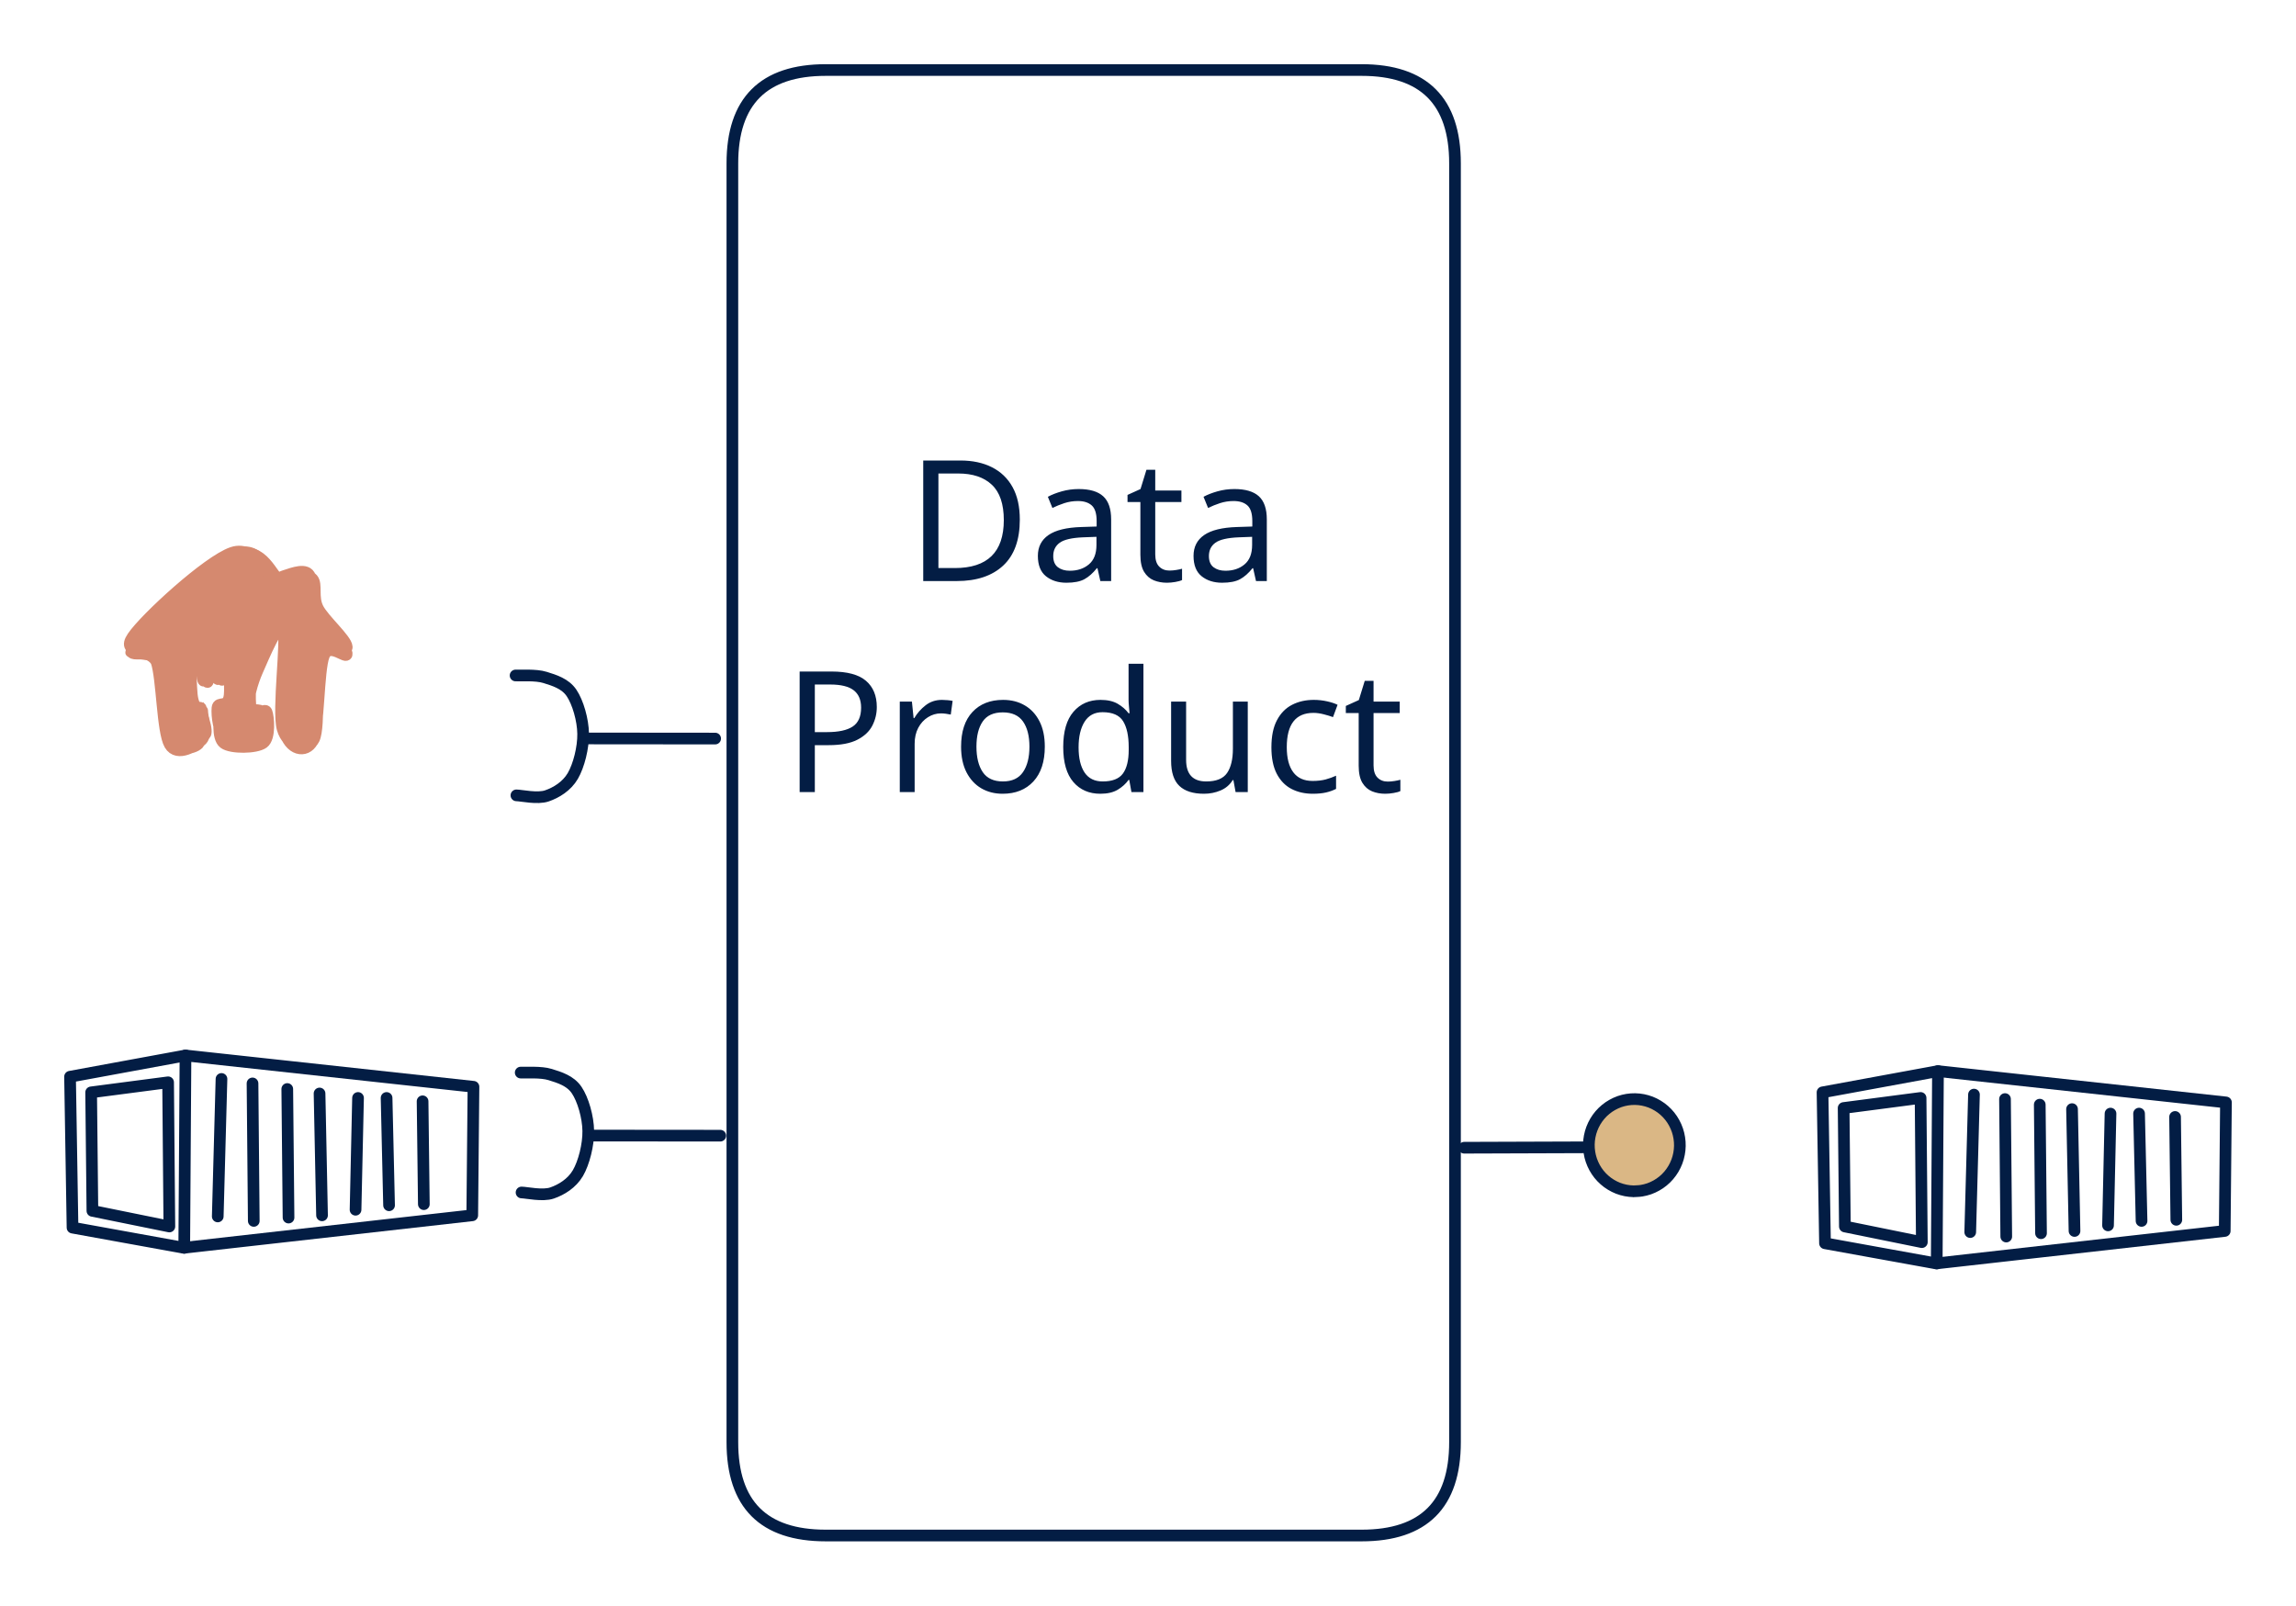
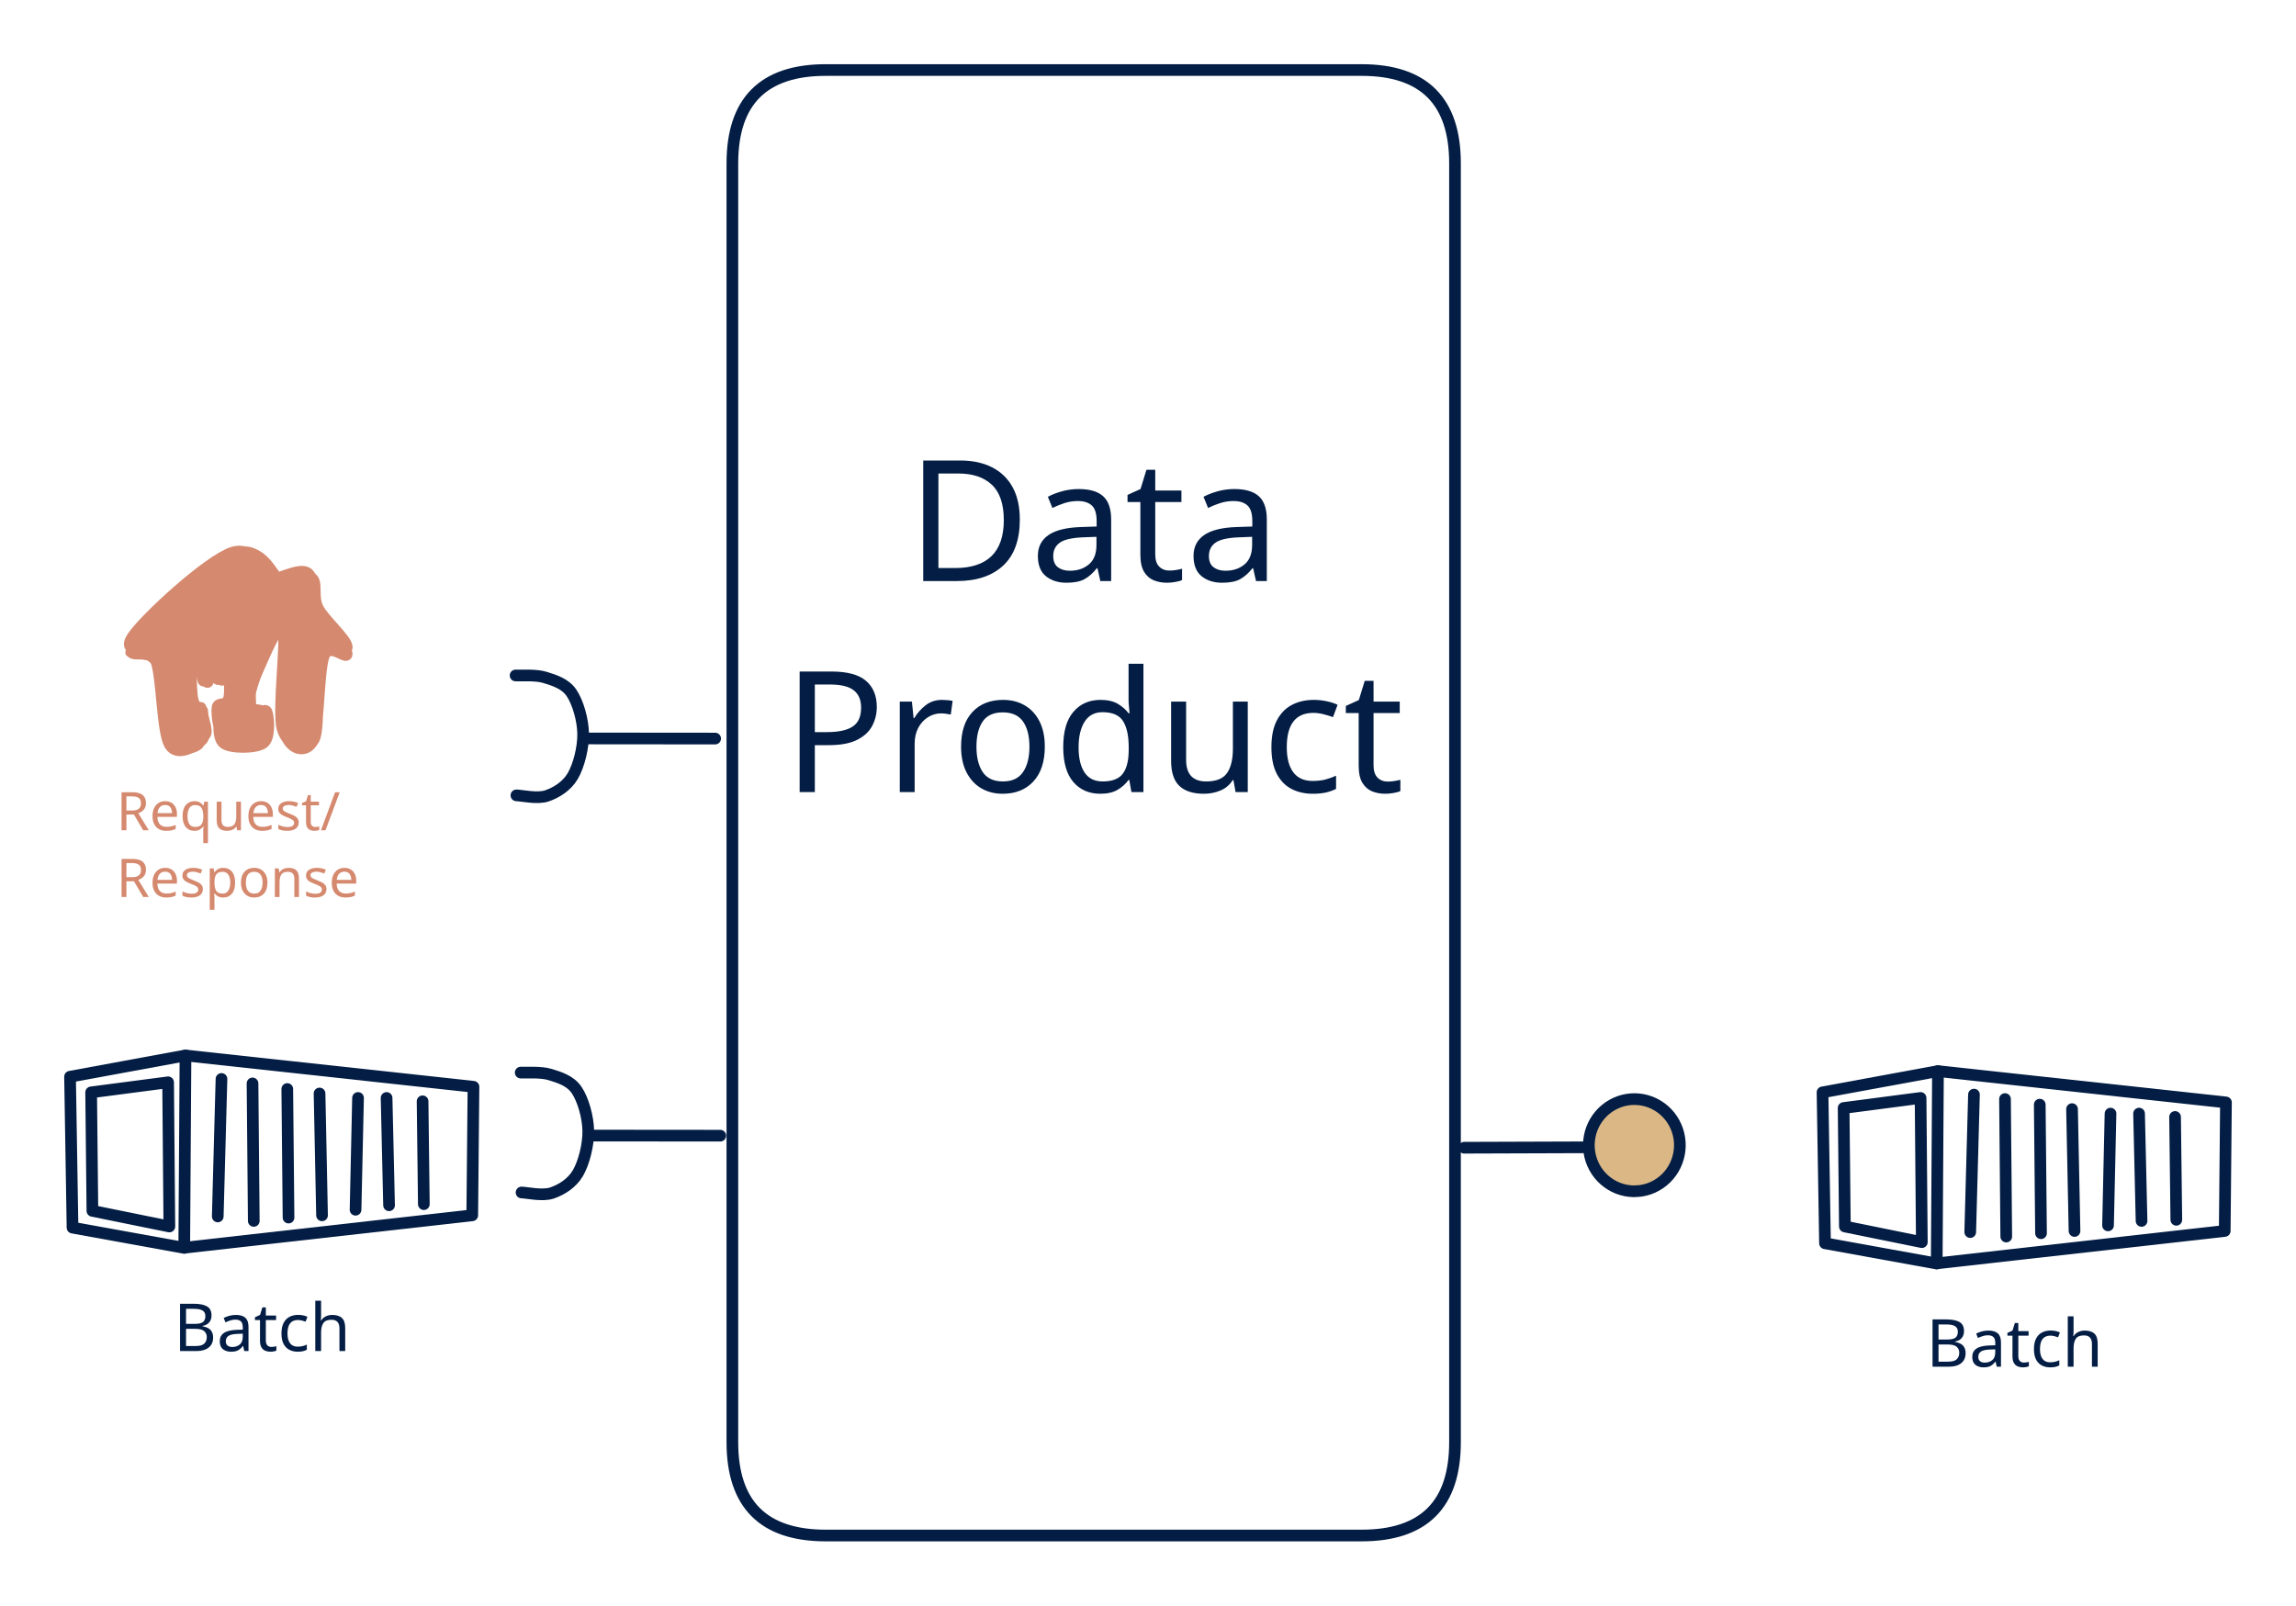
<svg xmlns="http://www.w3.org/2000/svg" version="1.1" viewBox="5800.917 618.914 786.733 550.24" width="786.733" height="550.24">
  <g stroke-linecap="round">
    <g transform="translate(5869.861 861.5411) rotate(0 12.69969 -19.54106)" fill-rule="evenodd">
      <path d="M0.69 -2.09 C1.21 -0.28, 4.98 7.61, 3.01 10.09 C1.05 12.58, -8.28 16.71, -11.08 12.8 C-13.88 8.89, -11.42 -7.72, -13.77 -13.38 C-16.12 -19.04, -29.38 -14.32, -25.17 -21.17 C-20.96 -28.02, 2.63 -50.44, 11.48 -54.47 C20.33 -58.51, 24.84 -47.19, 27.94 -45.38 C31.03 -43.56, 28.1 -43.74, 30.05 -43.59 C32 -43.44, 37.85 -46.72, 39.62 -44.48 C41.38 -42.23, 39.12 -33.98, 40.66 -30.11 C42.2 -26.24, 48.98 -23.67, 48.87 -21.24 C48.75 -18.82, 41.85 -20.66, 39.98 -15.56 C38.11 -10.45, 39.68 5.44, 37.67 9.39 C35.65 13.34, 29.32 14.84, 27.87 8.13 C26.41 1.42, 30.36 -27.52, 28.96 -30.86 C27.55 -34.2, 21.16 -17.09, 19.43 -11.9 C17.7 -6.72, 18.07 -2.25, 18.6 0.24 C19.14 2.72, 22.51 0.85, 22.64 2.99 C22.77 5.13, 22.03 11.4, 19.38 13.08 C16.74 14.75, 8.88 15.21, 6.75 13.04 C4.63 10.86, 6.09 2.38, 6.66 0.04 C7.22 -2.3, 9.8 3.83, 10.14 -1 C10.47 -5.83, 9.63 -26.96, 8.65 -28.96 C7.67 -30.95, 4.69 -13.13, 4.23 -12.98 C3.78 -12.83, 6.34 -28.11, 5.93 -28.06 C5.52 -28, 2.67 -12.85, 1.78 -12.64 C0.9 -12.43, 1.39 -28.27, 0.61 -26.81 C-0.17 -25.35, -2.81 -8.41, -2.91 -3.87 C-3.01 0.68, -0.6 -0.07, 0 0.45" stroke="none" stroke-width="0" fill="#d5896f" fill-rule="evenodd" />
      <path d="M0.34 1.01 C0.3 2.73, 2.05 8.97, 0.2 10.89 C-1.65 12.8, -8.17 16.99, -10.75 12.53 C-13.34 8.07, -13.35 -10.18, -15.32 -15.88 C-17.28 -21.58, -27.21 -15.61, -22.55 -21.66 C-17.9 -27.71, 4.35 -48.52, 12.61 -52.17 C20.87 -55.82, 24.42 -44.74, 27 -43.56 C29.59 -42.39, 26.51 -44.72, 28.13 -45.11 C29.75 -45.5, 34.83 -47.88, 36.73 -45.91 C38.64 -43.94, 37.4 -37.8, 39.59 -33.27 C41.77 -28.75, 49.44 -21.31, 49.84 -18.74 C50.25 -16.17, 43.97 -22.9, 42.02 -17.88 C40.06 -12.86, 40.37 7.11, 38.12 11.37 C35.87 15.63, 30.19 14.52, 28.53 7.67 C26.88 0.81, 29.91 -26.12, 28.17 -29.74 C26.44 -33.37, 19.94 -19.33, 18.12 -14.08 C16.29 -8.83, 16.54 -0.81, 17.25 1.76 C17.96 4.34, 21.73 -0.34, 22.39 1.36 C23.06 3.05, 23.68 10.18, 21.25 11.96 C18.82 13.74, 10.26 13.87, 7.82 12.03 C5.38 10.19, 6.27 3.37, 6.59 0.89 C6.91 -1.59, 9.35 1.83, 9.74 -2.85 C10.12 -7.53, 9.31 -26.04, 8.89 -27.17 C8.46 -28.29, 7.99 -9.61, 7.19 -9.62 C6.4 -9.63, 5.17 -27.28, 4.11 -27.23 C3.05 -27.18, 1.72 -9.13, 0.83 -9.34 C-0.07 -9.54, -0.41 -29.48, -1.27 -28.46 C-2.13 -27.45, -4.53 -8.01, -4.35 -3.26 C-4.16 1.49, -0.96 -0.56, -0.17 0.02 M-0.95 0.5 C-1.23 2.35, 0.67 10.59, -1.01 12.28 C-2.69 13.96, -8.7 15.18, -11.03 10.6 C-13.37 6.02, -12.96 -9.38, -15.03 -15.21 C-17.1 -21.03, -27.75 -18.02, -23.47 -24.35 C-19.19 -30.68, 2.2 -50.32, 10.63 -53.19 C19.07 -56.06, 23.83 -42.9, 27.14 -41.57 C30.44 -40.24, 28.62 -44.77, 30.46 -45.2 C32.29 -45.63, 36.54 -46.01, 38.13 -44.17 C39.72 -42.32, 38.02 -38.01, 39.98 -34.14 C41.93 -30.27, 49.72 -23.51, 49.87 -20.93 C50.02 -18.36, 42.74 -23.98, 40.86 -18.71 C38.99 -13.45, 40.79 6.35, 38.63 10.66 C36.46 14.96, 29.64 13.39, 27.88 7.09 C26.12 0.8, 29.5 -23.79, 28.07 -27.11 C26.63 -30.43, 21.24 -17.25, 19.27 -12.83 C17.31 -8.41, 15.97 -3.03, 16.26 -0.59 C16.54 1.85, 20.39 -0.31, 20.97 1.82 C21.54 3.96, 21.82 10.75, 19.72 12.2 C17.61 13.65, 10.7 12.56, 8.35 10.52 C5.99 8.49, 5.34 2.46, 5.57 0 C5.8 -2.47, 9.2 0.35, 9.74 -4.3 C10.28 -8.94, 9.47 -26.95, 8.8 -27.88 C8.14 -28.81, 6.84 -10.06, 5.77 -9.88 C4.69 -9.69, 2.94 -26.93, 2.33 -26.77 C1.73 -26.6, 3.04 -8.49, 2.12 -8.89 C1.2 -9.3, -2.28 -29.89, -3.18 -29.19 C-4.07 -28.49, -3.74 -9.83, -3.24 -4.7 C-2.74 0.43, -0.46 0.99, -0.15 1.59" stroke="#d5896f" stroke-width="4" fill="none" />
    </g>
  </g>
  <g stroke-linecap="round">
    <g transform="translate(5832.148 993.2821) rotate(0 13.39865 21.26245)">
      <path d="M0 0 C0.11 10.48, 0.22 20.96, 0.43 40.61 M0 0 C0.17 15.96, 0.33 31.92, 0.43 40.61 M0.43 40.61 C5.85 41.71, 11.27 42.82, 26.8 45.97 M0.43 40.61 C6.62 41.87, 12.81 43.13, 26.8 45.97 M26.8 45.97 C26.66 30.17, 26.53 14.37, 26.37 -3.45 M26.8 45.97 C26.67 31.23, 26.54 16.49, 26.37 -3.45 M26.37 -3.45 C18.73 -2.45, 11.09 -1.45, 0 0 M26.37 -3.45 C15.97 -2.09, 5.57 -0.73, 0 0" stroke="#031d44" stroke-width="4" fill="none" />
    </g>
  </g>
  <g stroke-linecap="round">
    <g transform="translate(5824.917 987.9186) rotate(0 19.77896 25.68963)">
      <path d="M0 0 C0.32 19.52, 0.64 39.04, 0.85 51.72 M0 0 C0.26 15.73, 0.52 31.46, 0.85 51.72 M0.85 51.72 C10.04 53.39, 19.24 55.05, 39.13 58.66 M0.85 51.72 C12.99 53.92, 25.14 56.12, 39.13 58.66 M39.13 58.66 C39.28 36.14, 39.42 13.63, 39.56 -7.28 M39.13 58.66 C39.28 36.04, 39.42 13.43, 39.56 -7.28 M39.56 -7.28 C23.93 -4.4, 8.31 -1.53, 0 0 M39.56 -7.28 C29.5 -5.43, 19.43 -3.58, 0 0" stroke="#031d44" stroke-width="4" fill="none" />
    </g>
  </g>
  <g stroke-linecap="round">
    <g transform="translate(5864.475 980.6395) rotate(0 49.12839 32.94722)">
      <path d="M0 0 C30.21 3.28, 60.42 6.57, 98.68 10.73 M0 0 C24.57 2.67, 49.14 5.34, 98.68 10.73 M98.68 10.73 C98.57 21.91, 98.47 33.09, 98.26 54.78 M98.68 10.73 C98.58 21.29, 98.48 31.85, 98.26 54.78 M98.26 54.78 C70.87 57.87, 43.48 60.95, -0.43 65.89 M98.26 54.78 C64.17 58.62, 30.08 62.46, -0.43 65.89" stroke="#031d44" stroke-width="4" fill="none" />
    </g>
  </g>
  <g stroke-linecap="round">
    <g transform="translate(5876.81 988.6848) rotate(0 -0.6380311 23.56109)">
      <path d="M0 0 C-0.49 18.27, -0.99 36.55, -1.28 47.12 M0 0 C-0.43 16.03, -0.87 32.06, -1.28 47.12" stroke="#031d44" stroke-width="4" fill="none" />
    </g>
  </g>
  <g stroke-linecap="round">
    <g transform="translate(5887.444 990.2172) rotate(0 0.212677 23.56109)">
      <path d="M0 0 C0.15 16.13, 0.29 32.26, 0.43 47.12 M0 0 C0.09 10.15, 0.18 20.3, 0.43 47.12" stroke="#031d44" stroke-width="4" fill="none" />
    </g>
  </g>
  <g stroke-linecap="round">
    <g transform="translate(5899.354 992.1328) rotate(0 0.212677 22.02866)">
      <path d="M0 0 C0.09 9.66, 0.19 19.32, 0.43 44.06 M0 0 C0.1 10.34, 0.2 20.67, 0.43 44.06" stroke="#031d44" stroke-width="4" fill="none" />
    </g>
  </g>
  <g stroke-linecap="round">
    <g transform="translate(5910.413 993.6652) rotate(0 0.4253541 20.87934)">
      <path d="M0 0 C0.21 10.48, 0.43 20.97, 0.85 41.76 M0 0 C0.32 15.71, 0.64 31.43, 0.85 41.76" stroke="#031d44" stroke-width="4" fill="none" />
    </g>
  </g>
  <g stroke-linecap="round">
    <g transform="translate(5923.599 995.1976) rotate(0 -0.4253541 19.15536)">
      <path d="M0 0 C-0.17 7.88, -0.35 15.76, -0.85 38.31 M0 0 C-0.2 9, -0.4 18, -0.85 38.31" stroke="#031d44" stroke-width="4" fill="none" />
    </g>
  </g>
  <g stroke-linecap="round">
    <g transform="translate(5933.382 995.1976) rotate(0 0.4253541 18.38914)">
      <path d="M0 0 C0.2 8.83, 0.41 17.66, 0.85 36.78 M0 0 C0.27 11.67, 0.54 23.33, 0.85 36.78" stroke="#031d44" stroke-width="4" fill="none" />
    </g>
  </g>
  <g stroke-linecap="round">
    <g transform="translate(5945.717 996.3469) rotate(0 0.212677 17.62293)">
      <path d="M0 0 C0.11 8.94, 0.22 17.89, 0.43 35.25 M0 0 C0.1 8.45, 0.2 16.9, 0.43 35.25" stroke="#031d44" stroke-width="4" fill="none" />
    </g>
  </g>
  <g stroke-linecap="round" transform="translate(6051.868 642.9141) rotate(0 123.8051 251.1225)">
    <path d="M32 0 C95.22 0, 158.43 0, 215.61 0 M32 0 C86.98 0, 141.95 0, 215.61 0 M215.61 0 C236.94 0, 247.61 10.67, 247.61 32 M215.61 0 C236.94 0, 247.61 10.67, 247.61 32 M247.61 32 C247.61 205.11, 247.61 378.22, 247.61 470.24 M247.61 32 C247.61 143.47, 247.61 254.94, 247.61 470.24 M247.61 470.24 C247.61 491.58, 236.94 502.24, 215.61 502.24 M247.61 470.24 C247.61 491.58, 236.94 502.24, 215.61 502.24 M215.61 502.24 C148.36 502.24, 81.12 502.24, 32 502.24 M215.61 502.24 C178.72 502.24, 141.83 502.24, 32 502.24 M32 502.24 C10.67 502.24, 0 491.58, 0 470.24 M32 502.24 C10.67 502.24, 0 491.58, 0 470.24 M0 470.24 C0 339.55, 0 208.85, 0 32 M0 470.24 C0 306.12, 0 141.99, 0 32 M0 32 C0 10.67, 10.67 0, 32 0 M0 32 C0 10.67, 10.67 0, 32 0" stroke="#031d44" stroke-width="4" fill="none" />
  </g>
  <g stroke-linecap="round">
    <g transform="translate(5969.032 859.7059) rotate(269.5993 20.20242 11.50673)">
      <path d="M0 0 C-0.04 1.74, -1.34 7.21, -0.25 10.44 C0.83 13.66, 2.98 17.27, 6.52 19.37 C10.05 21.46, 16.21 23.05, 20.95 23.01 C25.69 22.98, 31.74 21.29, 34.97 19.13 C38.2 16.98, 39.33 13.27, 40.35 10.08 C41.37 6.89, 40.97 1.68, 41.09 0 M0 0 C-0.04 1.74, -1.34 7.21, -0.25 10.44 C0.83 13.66, 2.98 17.27, 6.52 19.37 C10.05 21.46, 16.21 23.05, 20.95 23.01 C25.69 22.98, 31.74 21.29, 34.97 19.13 C38.2 16.98, 39.33 13.27, 40.35 10.08 C41.37 6.89, 40.97 1.68, 41.09 0" stroke="#031d44" stroke-width="4" fill="none" />
    </g>
  </g>
  <g stroke-linecap="round">
    <g transform="translate(6023.938 849.8141) rotate(269.5993 -0.1761756 22.19813)">
      <path d="M0 0 C-0.06 7.4, -0.29 37, -0.35 44.4 M0 0 C-0.06 7.4, -0.29 37, -0.35 44.4" stroke="#031d44" stroke-width="4" fill="none" />
    </g>
  </g>
  <g stroke-linecap="round">
    <g transform="translate(5970.788 995.8037) rotate(269.5993 20.20242 11.50673)">
      <path d="M0 0 C-0.04 1.74, -1.34 7.21, -0.25 10.44 C0.83 13.66, 2.98 17.27, 6.52 19.37 C10.05 21.46, 16.21 23.05, 20.95 23.01 C25.69 22.98, 31.74 21.29, 34.97 19.13 C38.2 16.98, 39.33 13.27, 40.35 10.08 C41.37 6.89, 40.97 1.68, 41.09 0 M0 0 C-0.04 1.74, -1.34 7.21, -0.25 10.44 C0.83 13.66, 2.98 17.27, 6.52 19.37 C10.05 21.46, 16.21 23.05, 20.95 23.01 C25.69 22.98, 31.74 21.29, 34.97 19.13 C38.2 16.98, 39.33 13.27, 40.35 10.08 C41.37 6.89, 40.97 1.68, 41.09 0" stroke="#031d44" stroke-width="4" fill="none" />
    </g>
  </g>
  <g stroke-linecap="round">
    <g transform="translate(6025.694 985.9119) rotate(269.5993 -0.1761756 22.19813)">
      <path d="M0 0 C-0.06 7.4, -0.29 37, -0.35 44.4 M0 0 C-0.06 7.4, -0.29 37, -0.35 44.4" stroke="#031d44" stroke-width="4" fill="none" />
    </g>
  </g>
  <g stroke-linecap="round">
    <g transform="translate(6322.546 991.8711) rotate(90.96151 0.4103828 20.31395)">
      <path d="M0 0 C0.14 6.77, 0.68 33.86, 0.82 40.63 M0 0 C0.14 6.77, 0.68 33.86, 0.82 40.63" stroke="#031d44" stroke-width="4" fill="none" />
    </g>
  </g>
  <g stroke-linecap="round" transform="translate(6345.136 995.7914) rotate(90.96151 15.79974 15.59455)">
    <path d="M31.6 15.59 C31.6 16.5, 31.52 17.41, 31.36 18.3 C31.2 19.19, 30.96 20.08, 30.65 20.93 C30.33 21.78, 29.94 22.61, 29.48 23.39 C29.03 24.17, 28.49 24.93, 27.9 25.62 C27.32 26.31, 26.66 26.96, 25.96 27.54 C25.26 28.12, 24.49 28.65, 23.7 29.1 C22.91 29.55, 22.06 29.94, 21.2 30.25 C20.34 30.56, 19.44 30.8, 18.54 30.95 C17.64 31.11, 16.71 31.19, 15.8 31.19 C14.89 31.19, 13.96 31.11, 13.06 30.95 C12.16 30.8, 11.26 30.56, 10.4 30.25 C9.54 29.94, 8.69 29.55, 7.9 29.1 C7.11 28.65, 6.34 28.12, 5.64 27.54 C4.94 26.96, 4.28 26.31, 3.7 25.62 C3.11 24.93, 2.57 24.17, 2.12 23.39 C1.66 22.61, 1.27 21.78, 0.95 20.93 C0.64 20.08, 0.4 19.19, 0.24 18.3 C0.08 17.41, 0 16.5, 0 15.59 C0 14.69, 0.08 13.78, 0.24 12.89 C0.4 12, 0.64 11.11, 0.95 10.26 C1.27 9.41, 1.66 8.58, 2.12 7.8 C2.57 7.02, 3.11 6.26, 3.7 5.57 C4.28 4.88, 4.94 4.23, 5.64 3.65 C6.34 3.07, 7.11 2.54, 7.9 2.09 C8.69 1.64, 9.54 1.25, 10.4 0.94 C11.26 0.63, 12.16 0.39, 13.06 0.24 C13.96 0.08, 14.89 0, 15.8 0 C16.71 0, 17.64 0.08, 18.54 0.24 C19.44 0.39, 20.34 0.63, 21.2 0.94 C22.06 1.25, 22.91 1.64, 23.7 2.09 C24.49 2.54, 25.26 3.07, 25.96 3.65 C26.66 4.23, 27.32 4.88, 27.9 5.57 C28.49 6.26, 29.03 7.02, 29.48 7.8 C29.94 8.58, 30.33 9.41, 30.65 10.26 C30.96 11.11, 31.2 12, 31.36 12.89 C31.52 13.78, 31.56 15.14, 31.6 15.59 C31.64 16.05, 31.64 15.14, 31.6 15.59" stroke="none" stroke-width="0" fill="#dab785" />
    <path d="M31.6 15.59 C31.6 16.5, 31.52 17.41, 31.36 18.3 C31.2 19.19, 30.96 20.08, 30.65 20.93 C30.33 21.78, 29.94 22.61, 29.48 23.39 C29.03 24.17, 28.49 24.93, 27.9 25.62 C27.32 26.31, 26.66 26.96, 25.96 27.54 C25.26 28.12, 24.49 28.65, 23.7 29.1 C22.91 29.55, 22.06 29.94, 21.2 30.25 C20.34 30.56, 19.44 30.8, 18.54 30.95 C17.64 31.11, 16.71 31.19, 15.8 31.19 C14.89 31.19, 13.96 31.11, 13.06 30.95 C12.16 30.8, 11.26 30.56, 10.4 30.25 C9.54 29.94, 8.69 29.55, 7.9 29.1 C7.11 28.65, 6.34 28.12, 5.64 27.54 C4.94 26.96, 4.28 26.31, 3.7 25.62 C3.11 24.93, 2.57 24.17, 2.12 23.39 C1.66 22.61, 1.27 21.78, 0.95 20.93 C0.64 20.08, 0.4 19.19, 0.24 18.3 C0.08 17.41, 0 16.5, 0 15.59 C0 14.69, 0.08 13.78, 0.24 12.89 C0.4 12, 0.64 11.11, 0.95 10.26 C1.27 9.41, 1.66 8.58, 2.12 7.8 C2.57 7.02, 3.11 6.26, 3.7 5.57 C4.28 4.88, 4.94 4.23, 5.64 3.65 C6.34 3.07, 7.11 2.54, 7.9 2.09 C8.69 1.64, 9.54 1.25, 10.4 0.94 C11.26 0.63, 12.16 0.39, 13.06 0.24 C13.96 0.08, 14.89 0, 15.8 0 C16.71 0, 17.64 0.08, 18.54 0.24 C19.44 0.39, 20.34 0.63, 21.2 0.94 C22.06 1.25, 22.91 1.64, 23.7 2.09 C24.49 2.54, 25.26 3.07, 25.96 3.65 C26.66 4.23, 27.32 4.88, 27.9 5.57 C28.49 6.26, 29.03 7.02, 29.48 7.8 C29.94 8.58, 30.33 9.41, 30.65 10.26 C30.96 11.11, 31.2 12, 31.36 12.89 C31.52 13.78, 31.56 15.14, 31.6 15.59 C31.64 16.05, 31.64 15.14, 31.6 15.59" stroke="#031d44" stroke-width="4" fill="none" />
  </g>
  <g stroke-linecap="round">
    <g transform="translate(6432.642 998.6424) rotate(0 13.39865 21.26245)">
      <path d="M0 0 C0.12 11.62, 0.24 23.24, 0.43 40.61 M0 0 C0.09 8.71, 0.18 17.42, 0.43 40.61 M0.43 40.61 C6.65 41.88, 12.88 43.14, 26.8 45.97 M0.43 40.61 C10.5 42.66, 20.57 44.71, 26.8 45.97 M26.8 45.97 C26.7 34.27, 26.6 22.57, 26.37 -3.45 M26.8 45.97 C26.7 35.21, 26.61 24.46, 26.37 -3.45 M26.37 -3.45 C20.78 -2.72, 15.19 -1.99, 0 0 M26.37 -3.45 C16.66 -2.18, 6.94 -0.91, 0 0" stroke="#031d44" stroke-width="4" fill="none" />
    </g>
  </g>
  <g stroke-linecap="round">
    <g transform="translate(6425.411 993.2789) rotate(0 19.77896 25.68963)">
      <path d="M0 0 C0.28 17.31, 0.57 34.61, 0.85 51.72 M0 0 C0.22 13.25, 0.44 26.5, 0.85 51.72 M0.85 51.72 C11.36 53.62, 21.87 55.53, 39.13 58.66 M0.85 51.72 C12.99 53.92, 25.13 56.12, 39.13 58.66 M39.13 58.66 C39.26 38.66, 39.39 18.67, 39.56 -7.28 M39.13 58.66 C39.3 33.03, 39.46 7.41, 39.56 -7.28 M39.56 -7.28 C29.29 -5.39, 19.02 -3.5, 0 0 M39.56 -7.28 C30.13 -5.54, 20.7 -3.81, 0 0" stroke="#031d44" stroke-width="4" fill="none" />
    </g>
  </g>
  <g stroke-linecap="round">
    <g transform="translate(6464.969 985.9998) rotate(0 49.12839 32.94722)">
      <path d="M0 0 C29.31 3.19, 58.63 6.37, 98.68 10.73 M0 0 C33.84 3.68, 67.68 7.36, 98.68 10.73 M98.68 10.73 C98.56 23.88, 98.43 37.03, 98.26 54.78 M98.68 10.73 C98.51 28.23, 98.34 45.73, 98.26 54.78 M98.26 54.78 C70.95 57.86, 43.64 60.93, -0.43 65.89 M98.26 54.78 C70.51 57.91, 42.77 61.03, -0.43 65.89" stroke="#031d44" stroke-width="4" fill="none" />
    </g>
  </g>
  <g stroke-linecap="round">
    <g transform="translate(6477.305 994.0451) rotate(0 -0.6380311 23.56109)">
      <path d="M0 0 C-0.42 15.47, -0.84 30.95, -1.28 47.12 M0 0 C-0.47 17.34, -0.94 34.69, -1.28 47.12" stroke="#031d44" stroke-width="4" fill="none" />
    </g>
  </g>
  <g stroke-linecap="round">
    <g transform="translate(6487.938 995.5775) rotate(0 0.212677 23.56109)">
      <path d="M0 0 C0.17 18.58, 0.34 37.16, 0.43 47.12 M0 0 C0.16 17.24, 0.31 34.48, 0.43 47.12" stroke="#031d44" stroke-width="4" fill="none" />
    </g>
  </g>
  <g stroke-linecap="round">
    <g transform="translate(6499.848 997.493) rotate(0 0.212677 22.02866)">
      <path d="M0 0 C0.14 14.3, 0.28 28.61, 0.43 44.06 M0 0 C0.09 9.17, 0.18 18.33, 0.43 44.06" stroke="#031d44" stroke-width="4" fill="none" />
    </g>
  </g>
  <g stroke-linecap="round">
    <g transform="translate(6510.907 999.0255) rotate(0 0.4253541 20.87934)">
      <path d="M0 0 C0.31 15.29, 0.62 30.59, 0.85 41.76 M0 0 C0.17 8.39, 0.34 16.78, 0.85 41.76" stroke="#031d44" stroke-width="4" fill="none" />
    </g>
  </g>
  <g stroke-linecap="round">
    <g transform="translate(6524.093 1000.558) rotate(0 -0.4253541 19.15536)">
      <path d="M0 0 C-0.2 9.04, -0.4 18.09, -0.85 38.31 M0 0 C-0.32 14.64, -0.65 29.27, -0.85 38.31" stroke="#031d44" stroke-width="4" fill="none" />
    </g>
  </g>
  <g stroke-linecap="round">
    <g transform="translate(6533.877 1000.558) rotate(0 0.4253541 18.38914)">
      <path d="M0 0 C0.23 10.1, 0.47 20.19, 0.85 36.78 M0 0 C0.27 11.66, 0.54 23.33, 0.85 36.78" stroke="#031d44" stroke-width="4" fill="none" />
    </g>
  </g>
  <g stroke-linecap="round">
    <g transform="translate(6546.212 1001.707) rotate(0 0.212677 17.62293)">
      <path d="M0 0 C0.13 10.52, 0.25 21.04, 0.43 35.25 M0 0 C0.17 14, 0.34 28.01, 0.43 35.25" stroke="#031d44" stroke-width="4" fill="none" />
    </g>
  </g>
  <text x="6175.673" y="818.044" font-family="Excalifont, Xiaolai, sans-serif, Segoe UI Emoji" font-size="57.854px" fill="#031d44" text-anchor="middle" style="white-space: pre;" direction="ltr" dominant-baseline="alphabetic">Data </text>
  <text x="6175.673" y="890.364" font-family="Excalifont, Xiaolai, sans-serif, Segoe UI Emoji" font-size="57.854px" fill="#031d44" text-anchor="middle" style="white-space: pre;" direction="ltr" dominant-baseline="alphabetic">Product</text>
+   <g transform="translate(5840.806 887.3629) rotate(0 41.674 22.8513)">
+     <text x="0" y="16.106" font-family="Excalifont, Xiaolai, sans-serif, Segoe UI Emoji" font-size="18.281px" fill="#d5896f" text-anchor="start" style="white-space: pre;" direction="ltr" dominant-baseline="alphabetic">Request/</text>
+     <text x="0" y="38.957" font-family="Excalifont, Xiaolai, sans-serif, Segoe UI Emoji" font-size="18.281px" fill="#d5896f" text-anchor="start" style="white-space: pre;" direction="ltr" dominant-baseline="alphabetic">Response</text>
+   </g>
+   <g transform="translate(5860.413 1061.925) rotate(0 33.62371 14.19388)">
+     <text x="0" y="20.008" font-family="Excalifont, Xiaolai, sans-serif, Segoe UI Emoji" font-size="22.71px" fill="#031d44" text-anchor="start" style="white-space: pre;" direction="ltr" dominant-baseline="alphabetic">Batch</text>
+   </g>
+   <g transform="translate(6460.908 1067.285) rotate(0 33.62371 14.19388)">
+     <text x="0" y="20.008" font-family="Excalifont, Xiaolai, sans-serif, Segoe UI Emoji" font-size="22.71px" fill="#031d44" text-anchor="start" style="white-space: pre;" direction="ltr" dominant-baseline="alphabetic">Batch</text>
+   </g>
</svg>
